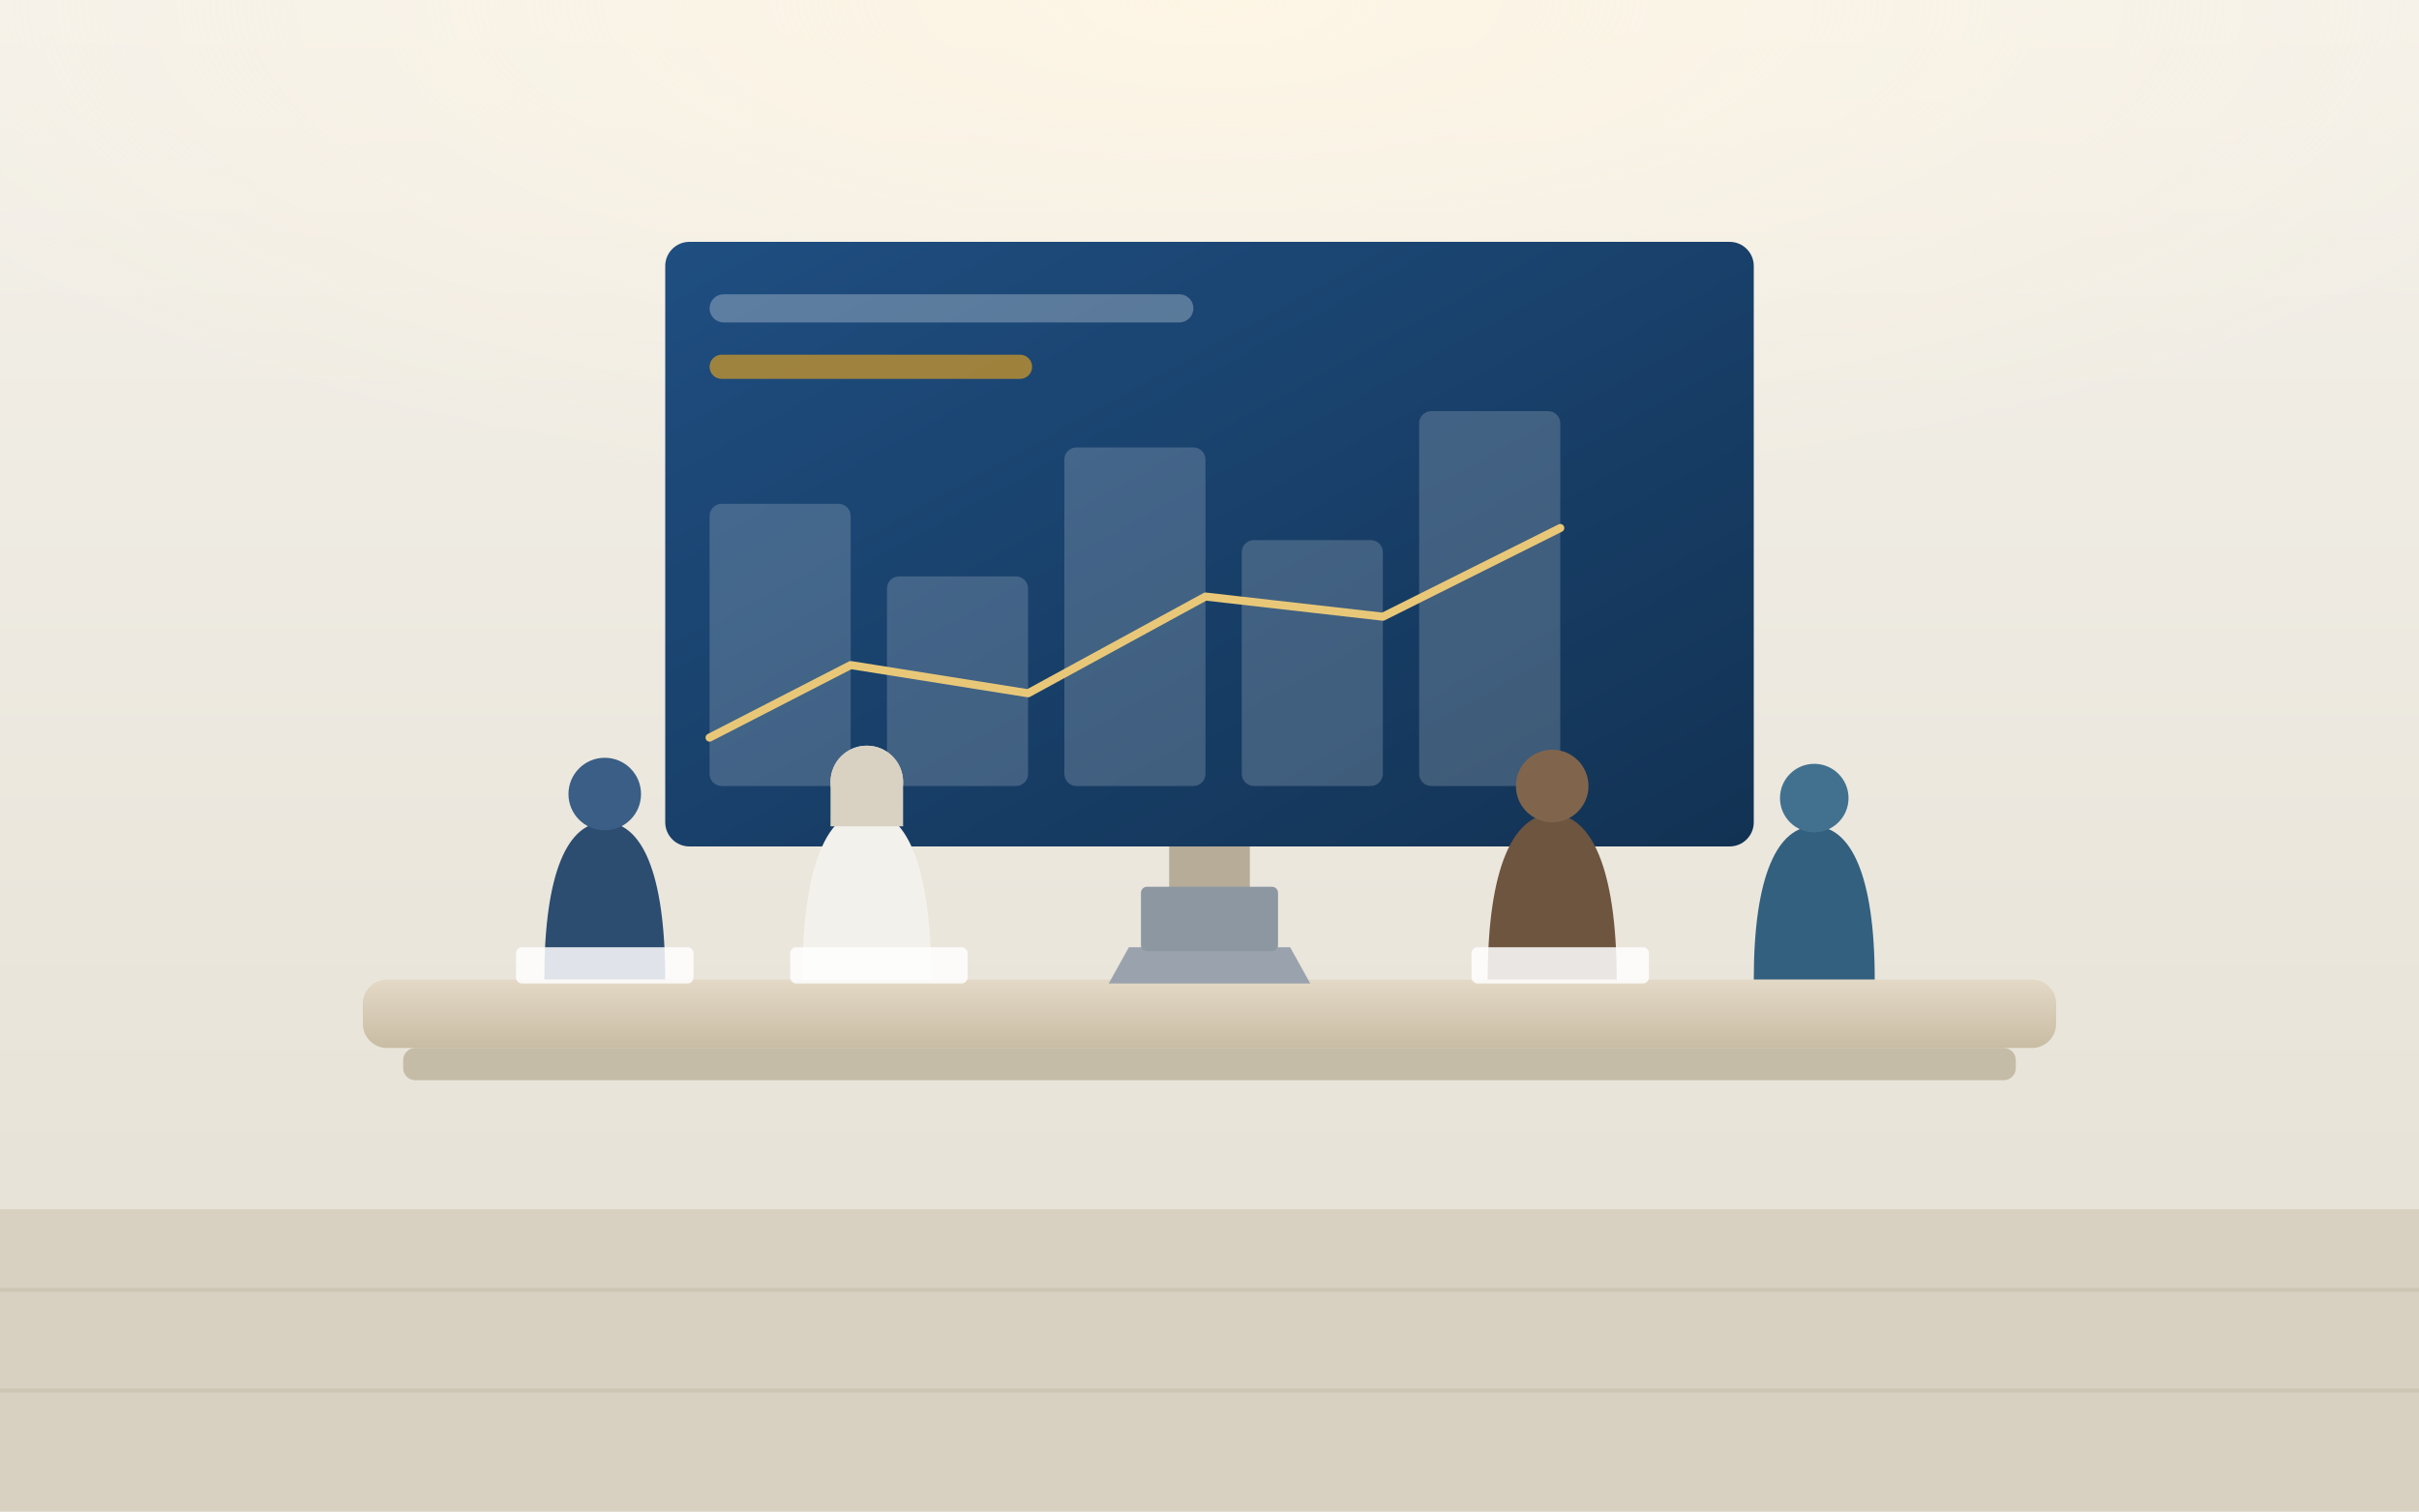
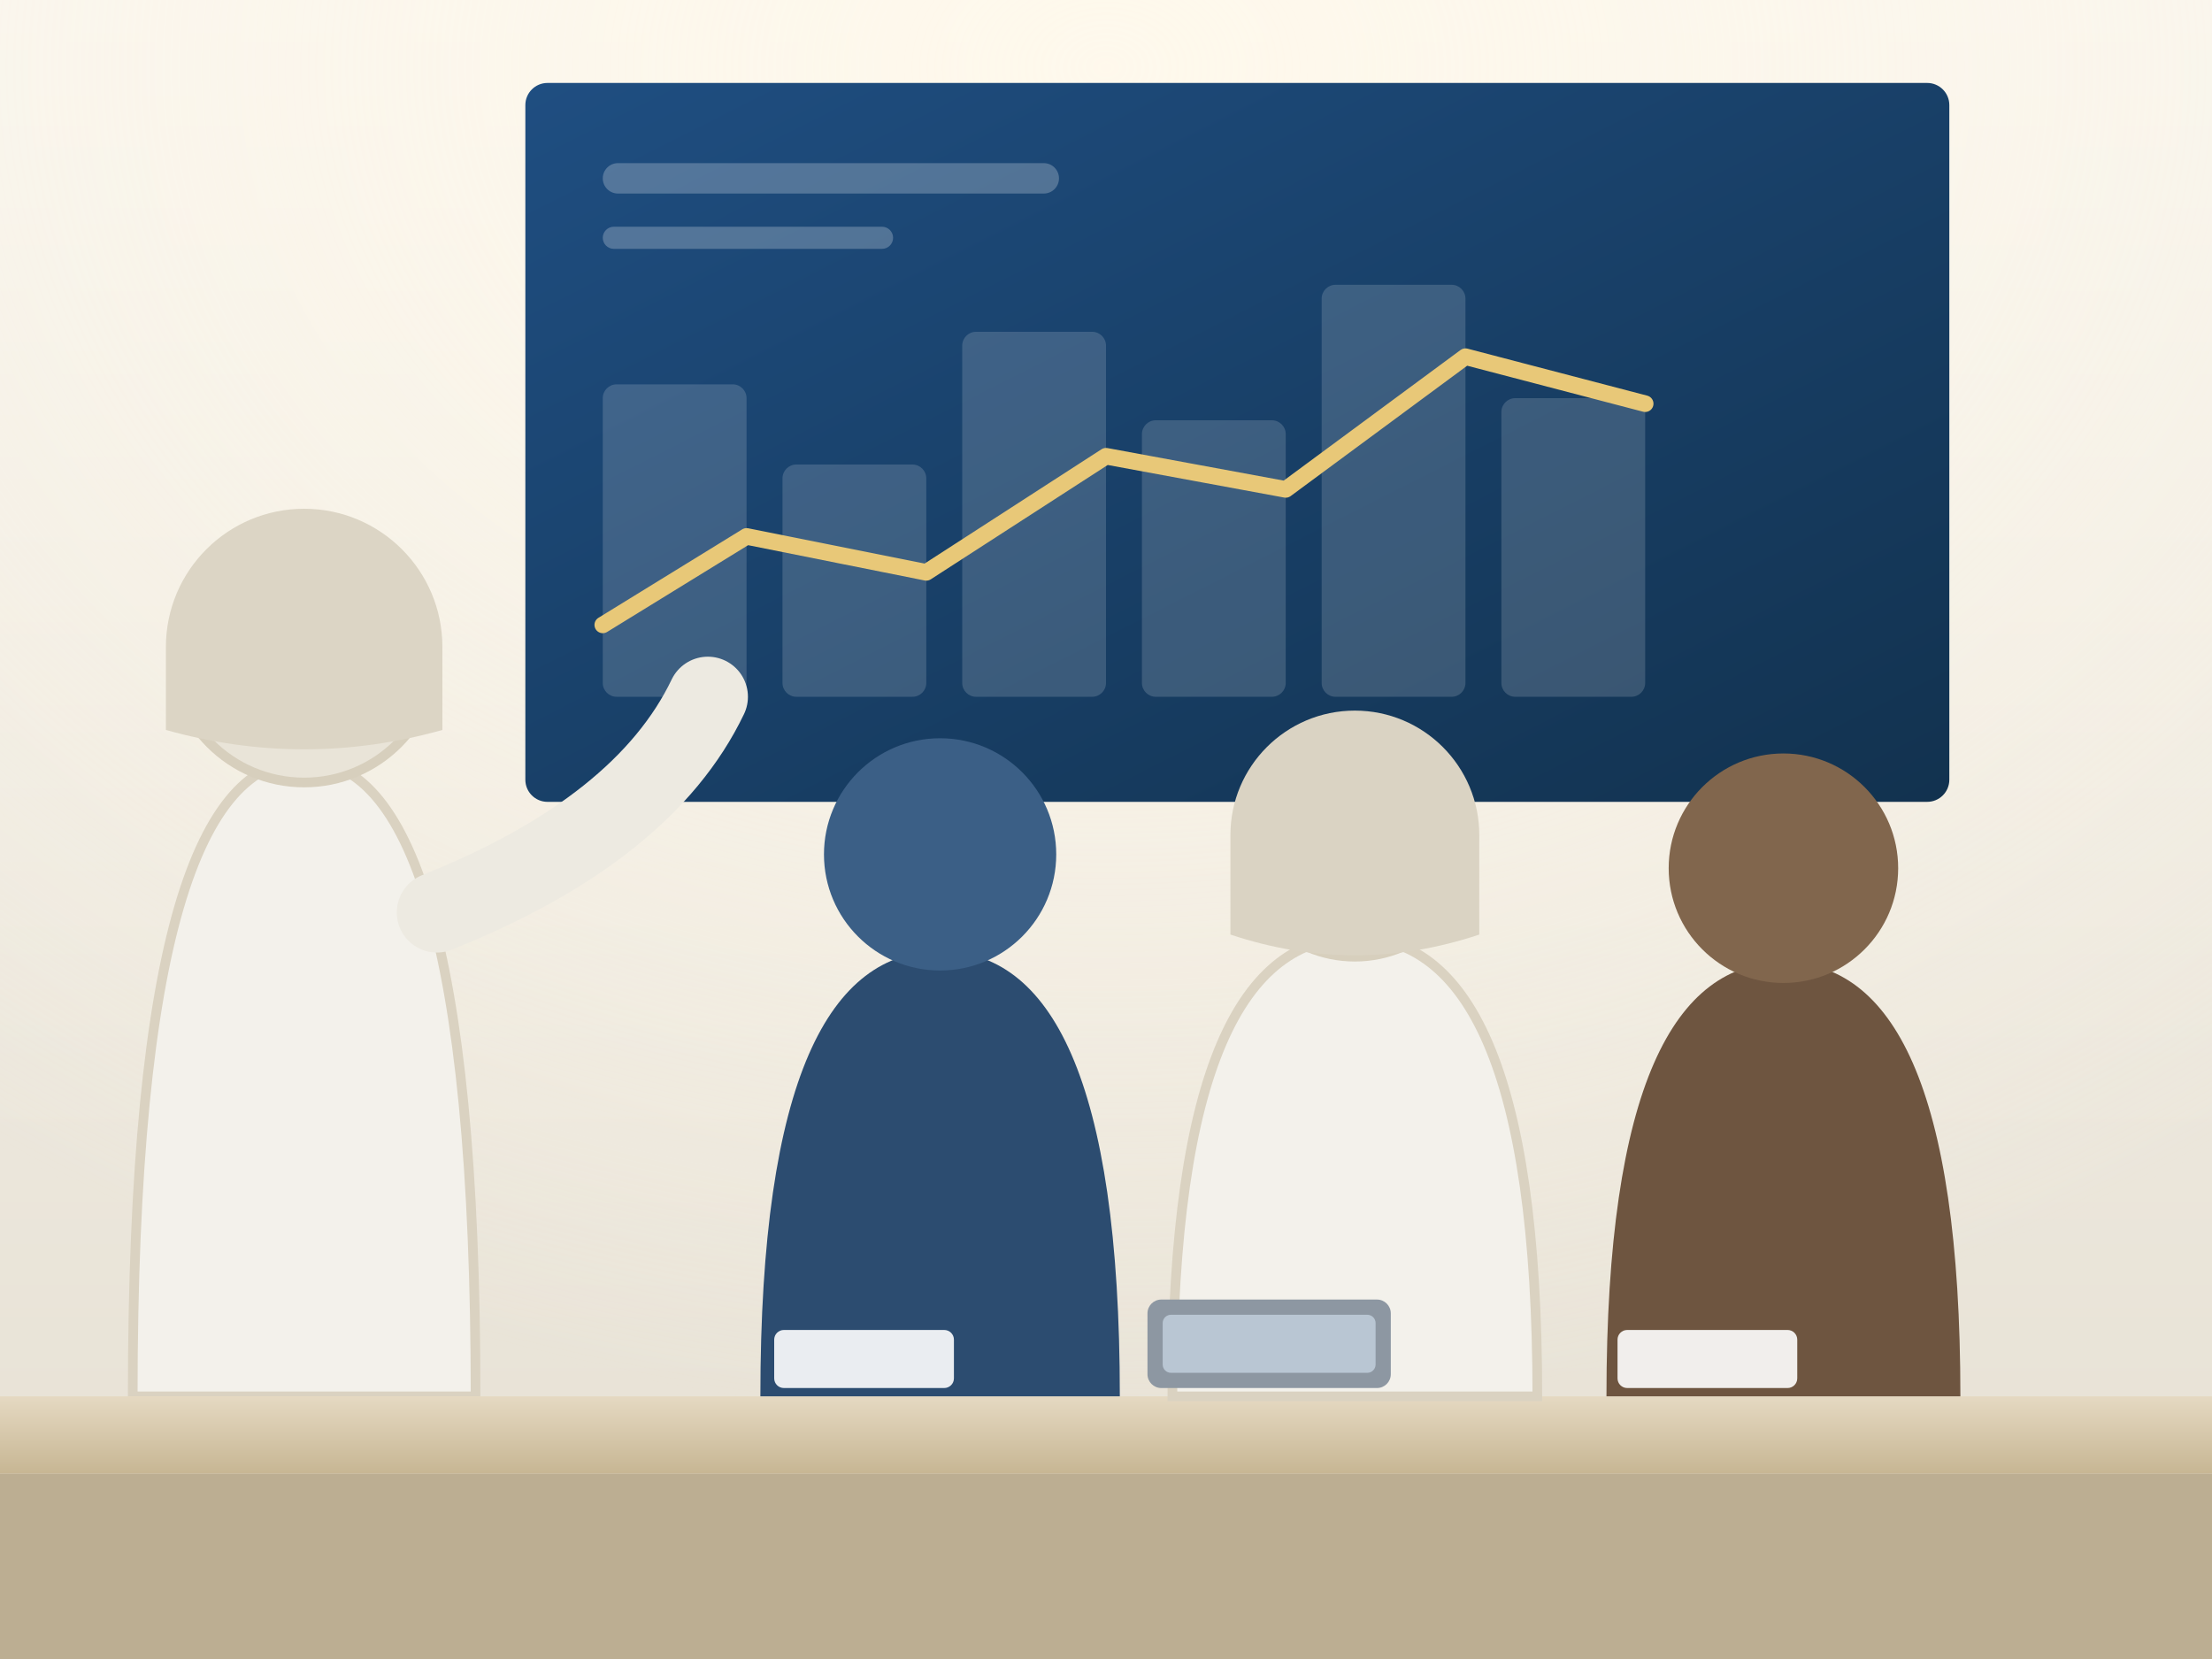
- <svg xmlns="http://www.w3.org/2000/svg" viewBox="0 0 1200 750" width="1200" height="750" role="img" aria-label="ورشة تدريب حضورية — صورة مؤقتة">
+ <svg xmlns="http://www.w3.org/2000/svg" viewBox="0 0 1600 1200" width="1600" height="1200" role="img" aria-label="ورشة تدريب حضورية تفاعلية — إطار 4:3 بتقريب نصفي">
  <defs>
-     <linearGradient id="w1" x1="0" y1="0" x2="0" y2="1">
-       <stop offset="0%" stop-color="#F4F1EA" />
-       <stop offset="100%" stop-color="#E4DFD3" />
+     <linearGradient id="tw" x1="0" y1="0" x2="0" y2="1">
+       <stop offset="0%" stop-color="#F7F4ED" />
+       <stop offset="100%" stop-color="#E6E0D3" />
    </linearGradient>
-     <linearGradient id="scr" x1="0" y1="0" x2="1" y2="1">
+     <linearGradient id="tscr" x1="0" y1="0" x2="1" y2="1">
      <stop offset="0%" stop-color="#1F4E81" />
-       <stop offset="100%" stop-color="#123253" />
+       <stop offset="100%" stop-color="#12324F" />
    </linearGradient>
-     <linearGradient id="tbl" x1="0" y1="0" x2="0" y2="1">
-       <stop offset="0%" stop-color="#E3D9C6" />
-       <stop offset="100%" stop-color="#C9BCA4" />
+     <linearGradient id="ttb" x1="0" y1="0" x2="0" y2="1">
+       <stop offset="0%" stop-color="#E5D9C2" />
+       <stop offset="100%" stop-color="#C7B693" />
    </linearGradient>
-     <radialGradient id="lamp" cx="50%" cy="0%" r="60%">
-       <stop offset="0%" stop-color="#FFF6E4" stop-opacity=".85" />
-       <stop offset="100%" stop-color="#FFF6E4" stop-opacity="0" />
+     <radialGradient id="tg" cx="50%" cy="4%" r="82%">
+       <stop offset="0%" stop-color="#FFF9EC" stop-opacity=".95" />
+       <stop offset="100%" stop-color="#FFF9EC" stop-opacity="0" />
    </radialGradient>
  </defs>
-   <rect width="1200" height="750" fill="url(#w1)" />
-   <rect width="1200" height="420" fill="url(#lamp)" />
-   <rect y="600" width="1200" height="150" fill="#D8D0C0" />
-   <g stroke="#CBC2AF" stroke-width="2" opacity=".7">
-     <path d="M0 640 H1200 M0 690 H1200" />
+   <rect width="1600" height="1200" fill="url(#tw)" />
+   <rect width="1600" height="1200" fill="url(#tg)" />
+   <rect x="380" y="60" width="1030" height="520" rx="16" fill="url(#tscr)" />
+   <g fill="#fff" opacity=".24">
+     <rect x="436" y="118" width="330" height="22" rx="11" />
+     <rect x="436" y="164" width="210" height="16" rx="8" />
  </g>
-   <rect x="330" y="120" width="540" height="300" rx="12" fill="url(#scr)" />
-   <rect x="352" y="146" width="240" height="14" rx="7" fill="#fff" opacity=".28" />
-   <rect x="352" y="176" width="160" height="12" rx="6" fill="#C9952A" opacity=".75" />
-   <g fill="#fff" opacity=".18">
-     <rect x="352" y="250" width="70" height="140" rx="6" />
-     <rect x="440" y="286" width="70" height="104" rx="6" />
-     <rect x="528" y="222" width="70" height="168" rx="6" />
-     <rect x="616" y="268" width="70" height="122" rx="6" />
-     <rect x="704" y="204" width="70" height="186" rx="6" />
+   <g fill="#fff" opacity=".16">
+     <rect x="436" y="278" width="104" height="226" rx="10" />
+     <rect x="566" y="336" width="104" height="168" rx="10" />
+     <rect x="696" y="240" width="104" height="264" rx="10" />
+     <rect x="826" y="304" width="104" height="200" rx="10" />
+     <rect x="956" y="206" width="104" height="298" rx="10" />
+     <rect x="1086" y="288" width="104" height="216" rx="10" />
  </g>
-   <path d="M352 366 L422 330 L510 344 L598 296 L686 306 L774 262" stroke="#E8C878" stroke-width="4" fill="none" stroke-linecap="round" stroke-linejoin="round" />
-   <rect x="580" y="420" width="40" height="34" fill="#B6AC98" />
-   <rect x="180" y="486" width="840" height="34" rx="12" fill="url(#tbl)" />
-   <rect x="200" y="520" width="800" height="16" rx="6" fill="#B6AB93" opacity=".7" />
+   <path d="M436 452 L540 388 L670 414 L800 330 L930 354 L1060 258 L1190 292" stroke="#E8C878" stroke-width="12" fill="none" stroke-linecap="round" stroke-linejoin="round" />
+   <g transform="translate(220,1010)">
+     <path d="M-124 0 C-124 -330 -76 -460 0 -460 C76 -460 124 -330 124 0 Z" fill="#F3F1EB" stroke="#DAD2C1" stroke-width="7" />
+     <circle cx="0" cy="-540" r="96" fill="#E9E4D8" stroke="#D7CFBD" stroke-width="7" />
+     <path d="M-100 -542 a100 100 0 0 1 200 0 v60 q-100 28 -200 0 z" fill="#DCD5C5" />
+     <path d="M96 -350 q150 -60 196 -156" stroke="#EDEAE1" stroke-width="58" stroke-linecap="round" fill="none" />
+   </g>
+   <rect x="0" y="1010" width="1600" height="56" fill="url(#ttb)" />
+   <rect x="0" y="1066" width="1600" height="134" fill="#BCAE92" />
  <g>
-     <g transform="translate(300,486)">
-       <path d="M-30 0 C-30 -54 -18 -78 0 -78 C18 -78 30 -54 30 0 Z" fill="#2C4C70" />
-       <circle cx="0" cy="-92" r="18" fill="#3A5E85" />
+     <g transform="translate(680,1010)">
+       <path d="M-130 0 C-130 -230 -80 -322 0 -322 C80 -322 130 -230 130 0 Z" fill="#2C4C70" />
+       <circle cx="0" cy="-392" r="84" fill="#3B5F86" />
    </g>
-     <g transform="translate(430,486)">
-       <path d="M-32 0 C-32 -58 -19 -84 0 -84 C19 -84 32 -58 32 0 Z" fill="#F3F1EB" />
-       <circle cx="0" cy="-98" r="18" fill="#E7E2D6" />
-       <path d="M-18 -98 a18 18 0 0 1 36 0 v22 h-36 z" fill="#D9D2C2" />
+     <g transform="translate(980,1010)">
+       <path d="M-132 0 C-132 -238 -81 -332 0 -332 C81 -332 132 -238 132 0 Z" fill="#F3F1EB" stroke="#DAD2C1" stroke-width="7" />
+       <circle cx="0" cy="-404" r="86" fill="#E9E4D8" stroke="#D7CFBD" stroke-width="7" />
+       <path d="M-90 -406 a90 90 0 0 1 180 0 v72 q-90 30 -180 0 z" fill="#DAD3C3" />
    </g>
-     <g transform="translate(770,486)">
-       <path d="M-32 0 C-32 -56 -19 -82 0 -82 C19 -82 32 -56 32 0 Z" fill="#6E5540" />
-       <circle cx="0" cy="-96" r="18" fill="#80654C" />
-     </g>
-     <g transform="translate(900,486)">
-       <path d="M-30 0 C-30 -52 -18 -76 0 -76 C18 -76 30 -52 30 0 Z" fill="#33607F" />
-       <circle cx="0" cy="-90" r="17" fill="#41718F" />
+     <g transform="translate(1290,1010)">
+       <path d="M-128 0 C-128 -224 -79 -314 0 -314 C79 -314 128 -224 128 0 Z" fill="#6E5540" />
+       <circle cx="0" cy="-382" r="83" fill="#81664D" />
    </g>
  </g>
-   <g fill="#fff" opacity=".85">
-     <rect x="256" y="470" width="88" height="18" rx="3" />
-     <rect x="392" y="470" width="88" height="18" rx="3" />
-     <rect x="730" y="470" width="88" height="18" rx="3" />
+   <g fill="#fff" opacity=".9">
+     <rect x="560" y="962" width="130" height="42" rx="7" />
+     <rect x="1170" y="962" width="130" height="42" rx="7" />
  </g>
-   <g fill="#9AA3AD">
-     <path d="M560 470 h80 l10 18 h-100 z" />
-     <rect x="566" y="440" width="68" height="32" rx="3" fill="#8D97A2" />
+   <g transform="translate(830,940)">
+     <rect width="176" height="64" rx="10" fill="#8D97A2" />
+     <rect x="11" y="11" width="154" height="42" rx="6" fill="#B9C6D3" />
  </g>
</svg>
